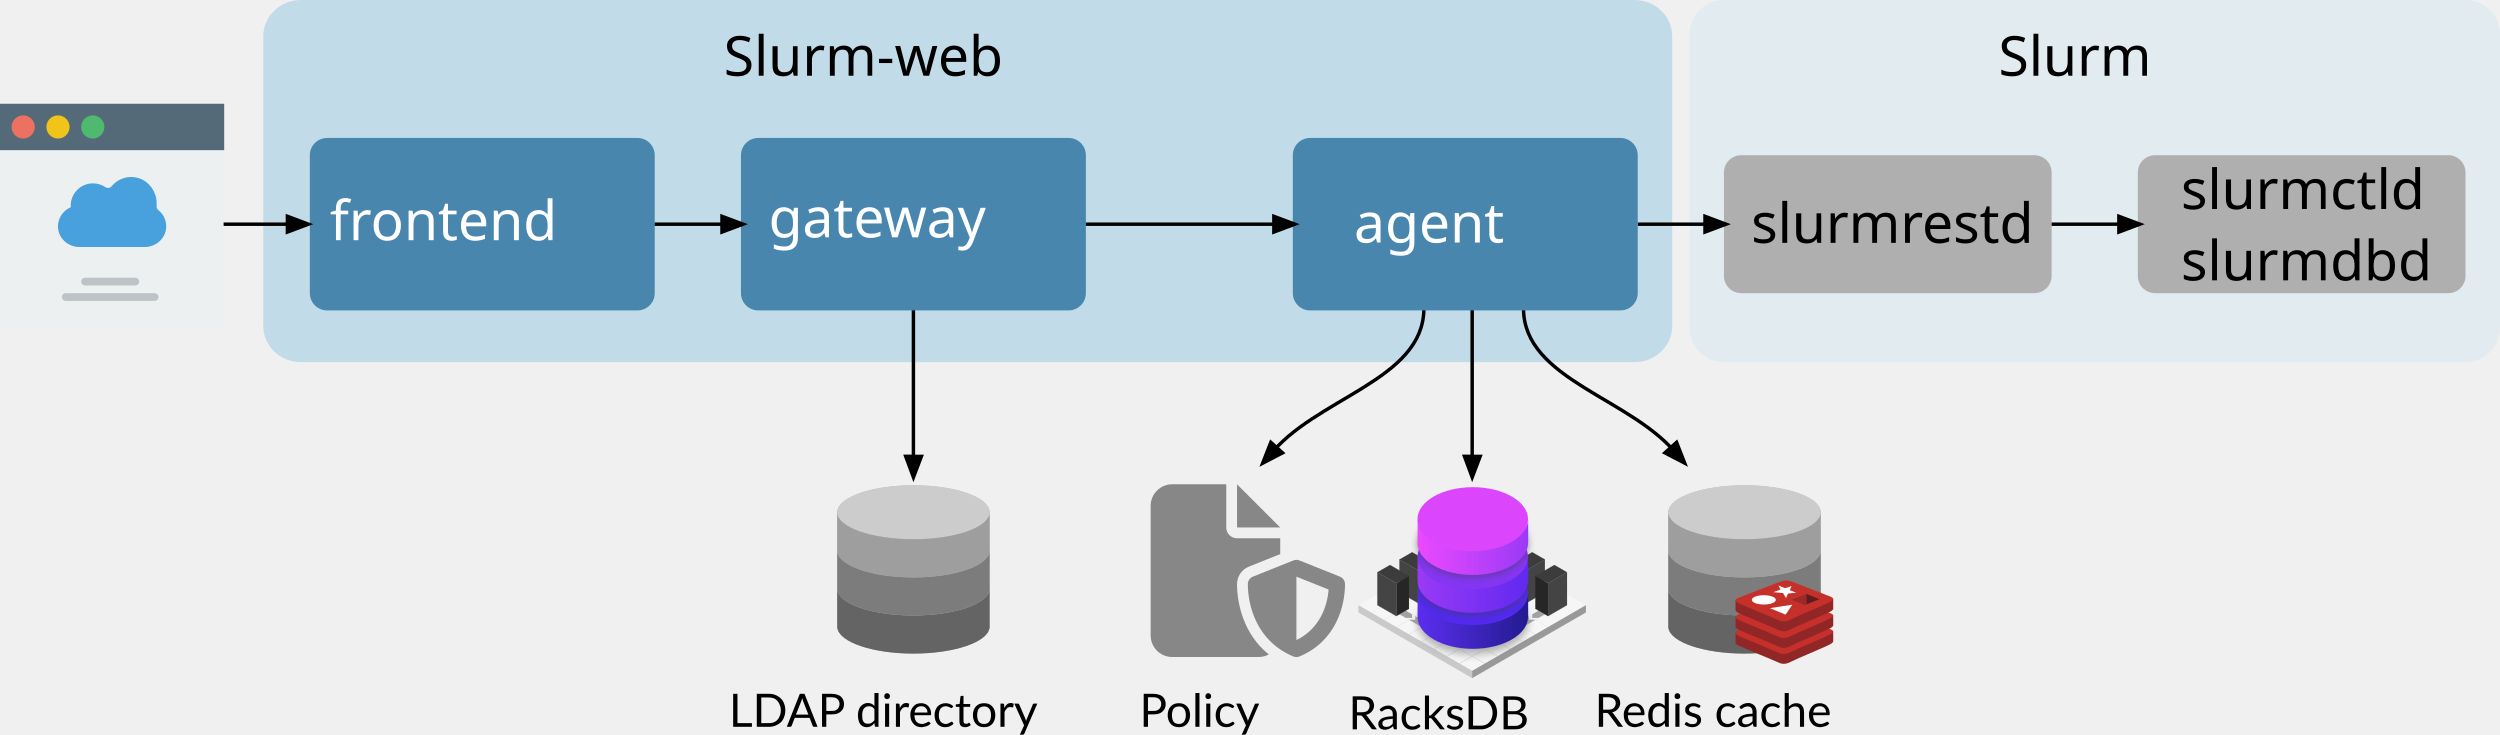
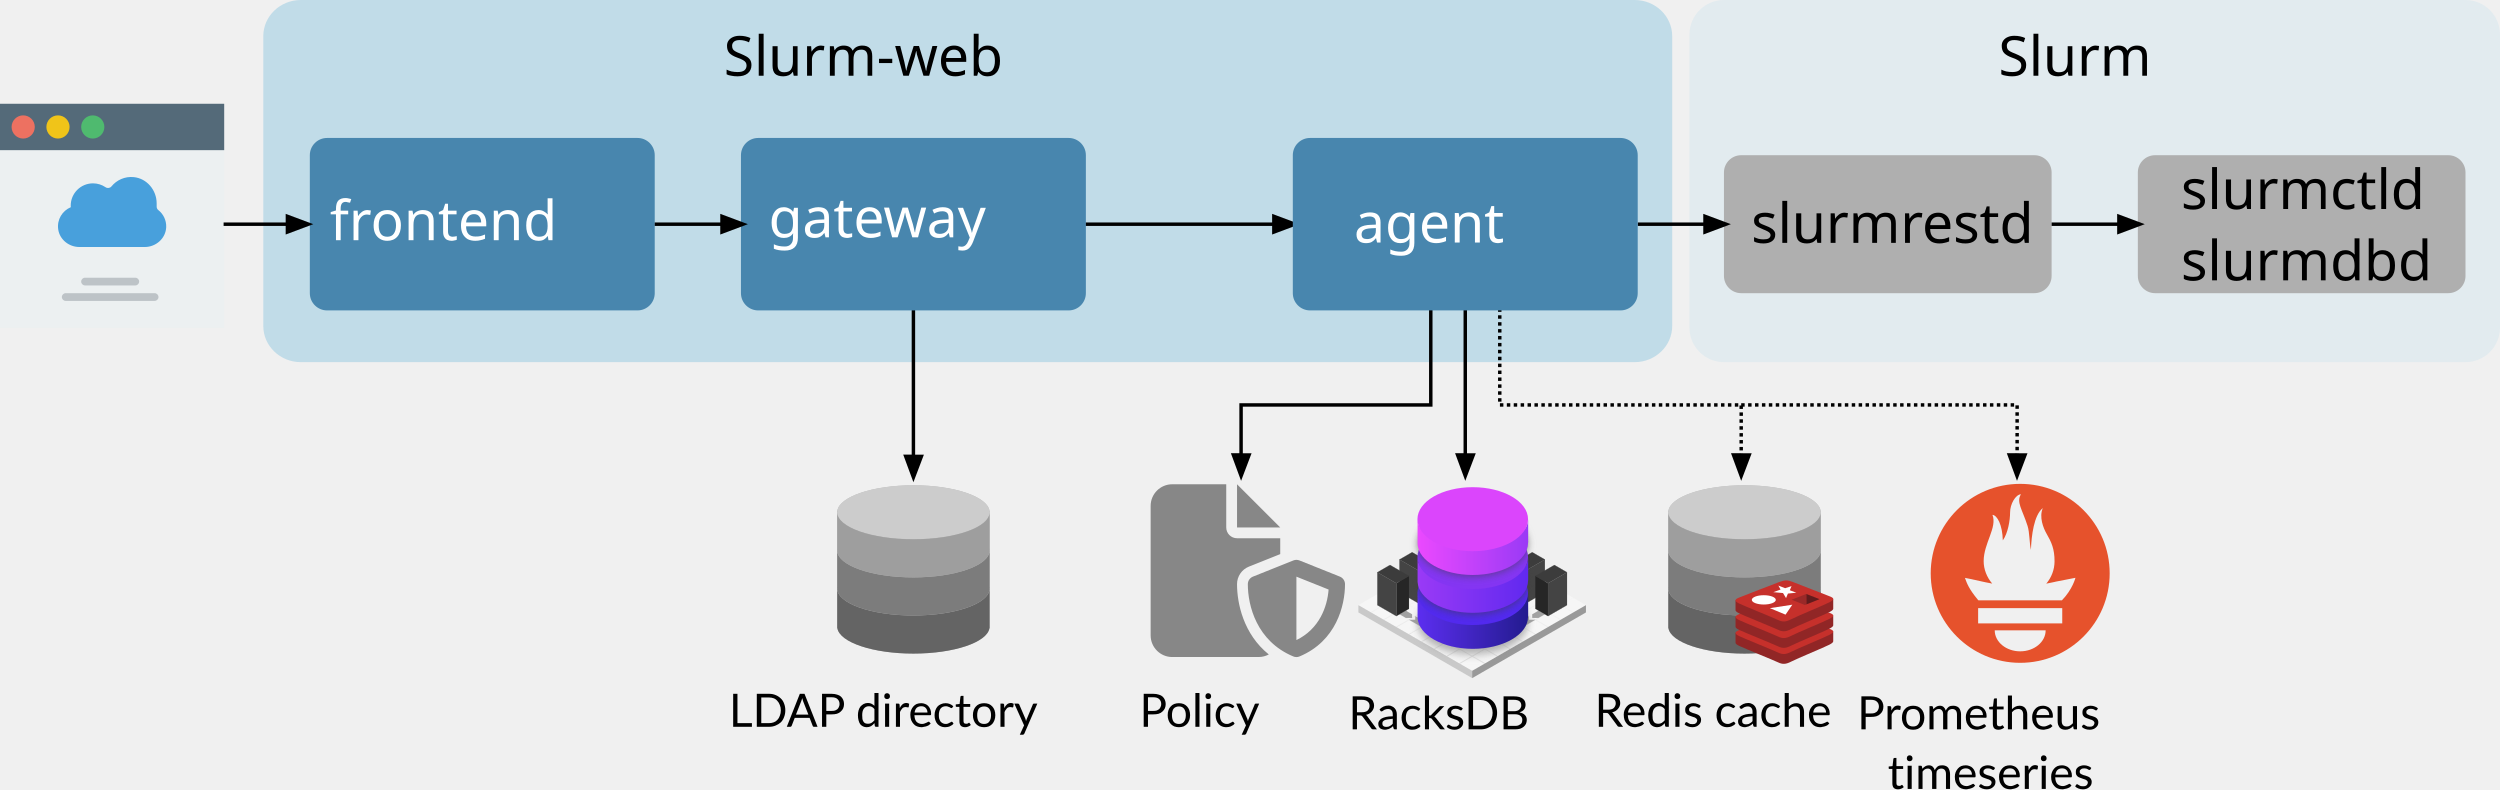
- <svg xmlns="http://www.w3.org/2000/svg" xmlns:xlink="http://www.w3.org/1999/xlink" width="191.777mm" height="56.36mm" viewBox="0 0 191.777 56.36" version="1.1" id="svg75964">
+ <svg xmlns="http://www.w3.org/2000/svg" xmlns:xlink="http://www.w3.org/1999/xlink" width="191.777mm" height="60.545mm" viewBox="0 0 191.777 60.545" version="1.1" id="svg75964" xml:space="preserve">
  <defs id="defs75961">
    <linearGradient id="linearGradient831964" x1="56.292" x2="56.292" y1="112.5" y2="95.5" gradientUnits="userSpaceOnUse" xlink:href="#linearGradient829828" />
    <linearGradient id="linearGradient829828">
      <stop id="stop829824" stop-color="#dfdfdf" offset="0" />
      <stop id="stop829826" stop-color="#dfdfdf" stop-opacity="0" offset="1" />
    </linearGradient>
    <linearGradient id="linearGradient831982" x1="56.292" x2="56.292" y1="110.5" y2="93.5" gradientUnits="userSpaceOnUse" xlink:href="#linearGradient829828" />
    <filter id="filter719603" x="-0.081" y="-0.162" width="1.162" height="1.323" color-interpolation-filters="sRGB">
      <feGaussianBlur id="feGaussianBlur719605" stdDeviation="0.62" />
    </filter>
    <linearGradient id="linearGradient5578" x1="47.26" x2="65.606" y1="115.49" y2="115.49" gradientUnits="userSpaceOnUse">
      <stop id="stop719029" stop-color="#5c2ef0" offset="0" />
      <stop id="stop719031" stop-color="#231b8f" offset="1" />
    </linearGradient>
    <filter id="filter76161" x="-0.081" y="-0.162" width="1.162" height="1.323" color-interpolation-filters="sRGB">
      <feGaussianBlur id="feGaussianBlur76159" stdDeviation="0.62" />
    </filter>
    <linearGradient id="linearGradient832002" x1="47.26" x2="65.606" y1="104.49" y2="104.49" gradientUnits="userSpaceOnUse" xlink:href="#linearGradient707963-8" />
    <linearGradient id="linearGradient707963-8">
      <stop id="stop707959" stop-color="#9a3af6" offset="0" />
      <stop id="stop707961" stop-color="#6129ef" offset="1" />
    </linearGradient>
    <filter id="filter76169" x="-0.081" y="-0.162" width="1.162" height="1.323" color-interpolation-filters="sRGB">
      <feGaussianBlur id="feGaussianBlur76167" stdDeviation="0.62" />
    </filter>
    <linearGradient id="linearGradient5580" x1="47.26" x2="65.606" y1="93.748" y2="93.748" gradientUnits="userSpaceOnUse">
      <stop id="stop692943" stop-color="#eb49fe" offset="0" />
      <stop id="stop692945" stop-color="#9a3af6" offset="1" />
    </linearGradient>
    <linearGradient xlink:href="#linearGradient829828" id="linearGradient77304" gradientUnits="userSpaceOnUse" x1="56.292" y1="112.5" x2="56.292" y2="95.5" />
    <linearGradient xlink:href="#linearGradient829828" id="linearGradient77306" gradientUnits="userSpaceOnUse" x1="56.292" y1="112.5" x2="56.292" y2="95.5" />
    <linearGradient xlink:href="#linearGradient829828" id="linearGradient77308" gradientUnits="userSpaceOnUse" x1="56.292" y1="112.5" x2="56.292" y2="95.5" />
    <linearGradient xlink:href="#linearGradient829828" id="linearGradient77310" gradientUnits="userSpaceOnUse" x1="56.292" y1="112.5" x2="56.292" y2="95.5" />
    <linearGradient xlink:href="#linearGradient829828" id="linearGradient77312" gradientUnits="userSpaceOnUse" x1="56.292" y1="112.5" x2="56.292" y2="95.5" />
    <linearGradient xlink:href="#linearGradient829828" id="linearGradient77314" gradientUnits="userSpaceOnUse" x1="56.292" y1="112.5" x2="56.292" y2="95.5" />
    <linearGradient xlink:href="#linearGradient829828" id="linearGradient77316" gradientUnits="userSpaceOnUse" x1="56.292" y1="112.5" x2="56.292" y2="95.5" />
    <linearGradient xlink:href="#linearGradient829828" id="linearGradient77318" gradientUnits="userSpaceOnUse" x1="56.292" y1="112.5" x2="56.292" y2="95.5" />
    <linearGradient xlink:href="#linearGradient829828" id="linearGradient77320" gradientUnits="userSpaceOnUse" x1="56.292" y1="110.5" x2="56.292" y2="93.5" />
    <linearGradient xlink:href="#linearGradient829828" id="linearGradient77322" gradientUnits="userSpaceOnUse" x1="56.292" y1="110.5" x2="56.292" y2="93.5" />
    <linearGradient xlink:href="#linearGradient829828" id="linearGradient77324" gradientUnits="userSpaceOnUse" x1="56.292" y1="110.5" x2="56.292" y2="93.5" />
    <linearGradient xlink:href="#linearGradient829828" id="linearGradient77326" gradientUnits="userSpaceOnUse" x1="56.292" y1="110.5" x2="56.292" y2="93.5" />
    <linearGradient xlink:href="#linearGradient829828" id="linearGradient77328" gradientUnits="userSpaceOnUse" x1="56.292" y1="110.5" x2="56.292" y2="93.5" />
    <linearGradient xlink:href="#linearGradient829828" id="linearGradient77330" gradientUnits="userSpaceOnUse" x1="56.292" y1="110.5" x2="56.292" y2="93.5" />
    <linearGradient xlink:href="#linearGradient829828" id="linearGradient77332" gradientUnits="userSpaceOnUse" x1="56.292" y1="110.5" x2="56.292" y2="93.5" />
    <linearGradient xlink:href="#linearGradient829828" id="linearGradient77334" gradientUnits="userSpaceOnUse" x1="56.292" y1="110.5" x2="56.292" y2="93.5" />
  </defs>
  <g id="layer1" transform="translate(25.0898,-106.5199)">
    <rect style="fill:#e2ebef;fill-opacity:1;stroke:none;stroke-width:0.811;stroke-linecap:round;stroke-linejoin:round;stroke-opacity:1" id="rect16105" width="62.177" height="27.781" x="104.51" y="106.52" rx="2.646" ry="2.646" />
    <rect style="fill:#c1dce8;fill-opacity:1;stroke:none;stroke-width:1.069;stroke-linecap:round;stroke-linejoin:round;stroke-opacity:1" id="rect15627" width="108.08" height="27.781" x="-4.893" y="106.52" rx="2.882" ry="2.778" />
    <g id="g16791" transform="matrix(0.2965158,0,0,0.2965158,-25.0898,114.4802)">
      <rect style="fill:#ecf0f1" width="58" height="58" id="rect16714" x="0" y="0" />
      <rect style="fill:#546a79" width="58" height="12" id="rect16716" x="0" y="0" />
      <circle style="fill:#ed7161" cx="6" cy="6" r="3" id="circle16718" />
      <circle style="fill:#f0c419" cx="15" cy="6" r="3" id="circle16720" />
      <circle style="fill:#4fba6f" cx="24" cy="6" r="3" id="circle16722" />
      <g id="g16728">
        <path style="fill:#bdc3c7" d="m 22,47 h 13 c 0.552,0 1,-0.447 1,-1 0,-0.553 -0.448,-1 -1,-1 H 22 c -0.552,0 -1,0.447 -1,1 0,0.553 0.448,1 1,1 z" id="path16724" />
        <path style="fill:#bdc3c7" d="M 40,49 H 17 c -0.552,0 -1,0.447 -1,1 0,0.553 0.448,1 1,1 h 23 c 0.552,0 1,-0.447 1,-1 0,-0.553 -0.448,-1 -1,-1 z" id="path16726" />
      </g>
      <path style="fill:#48a0dc" d="m 40.529,26.598 v -0.821 c 0,-3.427 -2.511,-6.462 -5.92,-6.803 -2.319,-0.232 -4.431,0.76 -5.771,2.404 -0.374,0.459 -1.046,0.546 -1.534,0.212 -0.924,-0.632 -2.041,-1.003 -3.245,-1.003 -3.184,0 -5.765,2.581 -5.765,5.765 0,0.138 0.011,0.272 0.021,0.408 -2.164,0.899 -3.624,3.179 -3.258,5.726 0.383,2.665 2.796,4.572 5.489,4.572 h 12.161 2.471 2.269 c 2.915,0 5.447,-2.244 5.551,-5.157 0.064,-1.793 -0.756,-3.395 -2.057,-4.412 -0.272,-0.21 -0.412,-0.548 -0.412,-0.891 z" id="path16730" />
      <g id="g16732" />
      <g id="g16734" />
      <g id="g16736" />
      <g id="g16738" />
      <g id="g16740" />
      <g id="g16742" />
      <g id="g16744" />
      <g id="g16746" />
      <g id="g16748" />
      <g id="g16750" />
      <g id="g16752" />
      <g id="g16754" />
      <g id="g16756" />
      <g id="g16758" />
      <g id="g16760" />
    </g>
    <rect style="fill:#afafaf;stroke-width:0.46;stroke-linecap:round;stroke-linejoin:round" id="rect14344" width="25.135" height="10.583" x="107.156" y="118.426" rx="1.323" ry="1.323" />
    <text xml:space="preserve" style="font-style:normal;font-weight:normal;font-size:4.233px;line-height:1.25;font-family:sans-serif;fill:#000000;fill-opacity:1;stroke:none;stroke-width:0.265" x="109.247" y="125.148" id="text14348">
      <tspan id="tspan14346" style="font-style:normal;font-variant:normal;font-weight:normal;font-stretch:normal;font-size:4.233px;font-family:Raleway;-inkscape-font-specification:Raleway;stroke-width:0.265" x="109.247" y="125.148">slurmrestd</tspan>
    </text>
    <rect style="fill:#afafaf;stroke-width:0.46;stroke-linecap:round;stroke-linejoin:round" id="rect15602" width="25.135" height="10.583" x="138.906" y="118.426" rx="1.323" ry="1.323" />
    <text xml:space="preserve" style="font-style:normal;font-weight:normal;font-size:4.233px;line-height:1.25;font-family:sans-serif;fill:#000000;fill-opacity:1;stroke:none;stroke-width:0.265" x="142.216" y="122.557" id="text15606">
      <tspan id="tspan15604" style="font-style:normal;font-variant:normal;font-weight:normal;font-stretch:normal;font-size:4.233px;font-family:Raleway;-inkscape-font-specification:Raleway;stroke-width:0.265" x="142.216" y="122.557">slurmctld</tspan>
      <tspan style="font-style:normal;font-variant:normal;font-weight:normal;font-stretch:normal;font-size:4.233px;font-family:Raleway;-inkscape-font-specification:Raleway;stroke-width:0.265" x="142.216" y="128.022" id="tspan53566">slurmdbd</tspan>
    </text>
    <rect style="fill:#4886ae;fill-opacity:1;stroke-width:0.528;stroke-linecap:round;stroke-linejoin:round" id="rect30772" width="26.458" height="13.229" x="-1.323" y="117.103" rx="1.323" ry="1.323" />
    <text xml:space="preserve" style="font-style:normal;font-weight:normal;font-size:4.233px;line-height:1.25;font-family:sans-serif;text-align:center;text-anchor:middle;fill:#000000;fill-opacity:1;stroke:none;stroke-width:0.265" x="11.683" y="124.942" id="text28920">
      <tspan style="font-style:normal;font-variant:normal;font-weight:normal;font-stretch:normal;font-size:4.233px;font-family:Raleway;-inkscape-font-specification:Raleway;text-align:center;text-anchor:middle;fill:#ffffff;fill-opacity:1;stroke-width:0.265" x="11.683" y="124.942" id="tspan29276">frontend</tspan>
    </text>
    <path style="fill:none;stroke:#000000;stroke-width:0.265px;stroke-linecap:butt;stroke-linejoin:miter;stroke-opacity:1" d="m -7.937,123.718 h 6.35" id="path31010" />
    <path style="fill:none;stroke:#000000;stroke-width:0.265px;stroke-linecap:butt;stroke-linejoin:miter;stroke-opacity:1" d="m 100.542,123.718 h 6.615" id="path31623" />
    <path style="fill:none;stroke:#000000;stroke-width:0.265px;stroke-linecap:butt;stroke-linejoin:miter;stroke-opacity:1" d="m 132.292,123.718 h 6.615" id="path31724" />
    <path style="fill:#000000;fill-opacity:1;stroke:none;stroke-width:0.265px;stroke-linecap:butt;stroke-linejoin:miter;stroke-opacity:1" d="m -3.175,122.924 v 1.587 l 2.117,-0.794 z" id="path32033" />
    <path style="fill:#000000;fill-opacity:1;stroke:none;stroke-width:0.265px;stroke-linecap:butt;stroke-linejoin:miter;stroke-opacity:1" d="m 105.569,122.924 v 1.587 l 2.117,-0.794 z" id="path32839" />
    <path style="fill:#000000;fill-opacity:1;stroke:none;stroke-width:0.265px;stroke-linecap:butt;stroke-linejoin:miter;stroke-opacity:1" d="m 137.319,122.924 v 1.587 l 2.117,-0.794 z" id="path32841" />
    <path style="fill:none;stroke:#000000;stroke-width:0.265px;stroke-linecap:butt;stroke-linejoin:miter;stroke-opacity:1" d="m 44.979,130.175 v 11.377" id="path1193" />
    <path style="fill:#000000;fill-opacity:1;stroke:none;stroke-width:0.265px;stroke-linecap:butt;stroke-linejoin:miter;stroke-opacity:1" d="m 45.783,141.399 -1.587,-0.008 0.783,2.121 z" id="path1195" />
    <rect style="fill:#4886ae;fill-opacity:1;stroke-width:0.528;stroke-linecap:round;stroke-linejoin:round" id="rect1986" width="26.458" height="13.229" x="31.75" y="117.103" rx="1.323" ry="1.323" />
    <text xml:space="preserve" style="font-style:normal;font-weight:normal;font-size:4.233px;line-height:1.25;font-family:sans-serif;text-align:center;text-anchor:middle;fill:#000000;fill-opacity:1;stroke:none;stroke-width:0.265" x="44.955" y="124.725" id="text1992">
      <tspan style="font-style:normal;font-variant:normal;font-weight:normal;font-stretch:normal;font-size:4.233px;font-family:Raleway;-inkscape-font-specification:Raleway;text-align:center;text-anchor:middle;fill:#ffffff;fill-opacity:1;stroke-width:0.265" x="44.955" y="124.725" id="tspan1990">gateway</tspan>
    </text>
    <path style="fill:none;stroke:#000000;stroke-width:0.265px;stroke-linecap:butt;stroke-linejoin:miter;stroke-opacity:1" d="m 25.135,123.718 h 6.615" id="path1994" />
    <path style="fill:#000000;fill-opacity:1;stroke:none;stroke-width:0.265px;stroke-linecap:butt;stroke-linejoin:miter;stroke-opacity:1" d="m 30.162,122.924 v 1.587 l 2.117,-0.794 z" id="path1996" />
    <text xml:space="preserve" style="font-style:normal;font-weight:normal;font-size:4.233px;line-height:1.25;font-family:sans-serif;text-align:center;text-anchor:middle;fill:#000000;fill-opacity:1;stroke:none;stroke-width:0.265" x="43.893" y="112.328" id="text4459">
      <tspan style="font-style:normal;font-variant:normal;font-weight:normal;font-stretch:normal;font-size:4.233px;font-family:Raleway;-inkscape-font-specification:Raleway;text-align:center;text-anchor:middle;fill:#000000;fill-opacity:1;stroke-width:0.265" x="43.893" y="112.328" id="tspan4457">Slurm-web</tspan>
    </text>
    <text xml:space="preserve" style="font-style:normal;font-weight:normal;font-size:4.233px;line-height:1.25;font-family:sans-serif;text-align:center;text-anchor:middle;fill:#000000;fill-opacity:1;stroke:none;stroke-width:0.265" x="136.834" y="112.328" id="text15039">
      <tspan style="font-style:normal;font-variant:normal;font-weight:normal;font-stretch:normal;font-size:4.233px;font-family:Raleway;-inkscape-font-specification:Raleway;text-align:center;text-anchor:middle;fill:#000000;fill-opacity:1;stroke-width:0.265" x="136.834" y="112.328" id="tspan15037">Slurm</tspan>
    </text>
    <g id="g61945" transform="matrix(0.6574375,0,0,0.6574375,12.54484,103.9512)">
      <path style="fill:#b6b6b6;fill-opacity:1;stroke-width:0.37" d="m 58.208,63.499 v 0 c -0.271,-1.653 -4.139,-2.964 -8.874,-2.964 -4.735,0 -8.603,1.311 -8.874,2.964 v 0 h -0.017 v 0.185 4.26 0.185 0.185 4.075 0.185 0.185 4.445 h 0.017 c 0.271,1.653 4.14,2.964 8.874,2.964 4.734,0 8.603,-1.311 8.874,-2.964 h 0.017 v -4.445 -0.185 -0.185 -4.075 -0.185 -0.185 -4.26 -0.185 z" id="path58605" />
      <path style="fill:#646464;fill-opacity:1;stroke-width:0.37" d="m 49.334,75.724 c -4.91,0 -8.891,-1.41 -8.891,-3.149 v 4.63 h 0.017 c 0.271,1.653 4.14,2.964 8.874,2.964 4.734,0 8.603,-1.311 8.874,-2.964 h 0.017 v -4.63 c 0,1.739 -3.98,3.149 -8.891,3.149 z" id="path58607" />
      <path style="fill:#646464;fill-opacity:1;stroke-width:0.37" d="m 40.444,72.39 v 0.185 c 0,-0.062 0.007,-0.124 0.017,-0.185 z" id="path58609" />
      <path style="fill:#646464;fill-opacity:1;stroke-width:0.37" d="m 58.208,72.39 c 0.01,0.061 0.017,0.123 0.017,0.185 v -0.185 z" id="path58611" />
      <path style="fill:#7c7c7c;fill-opacity:1;stroke-width:0.37" d="m 49.334,71.279 c -4.91,0 -8.891,-1.41 -8.891,-3.149 v 4.63 h 0.017 c 0.271,1.653 4.14,2.964 8.874,2.964 4.734,0 8.603,-1.311 8.874,-2.964 h 0.017 V 68.13 c 0,1.739 -3.98,3.149 -8.891,3.149 z" id="path58615" />
      <path style="fill:#7c7c7c;fill-opacity:1;stroke-width:0.37" d="m 40.444,67.945 v 0.185 c 0,-0.062 0.007,-0.124 0.017,-0.185 z" id="path58617" />
      <path style="fill:#7c7c7c;fill-opacity:1;stroke-width:0.37" d="m 58.208,67.945 c 0.01,0.061 0.017,0.123 0.017,0.185 v -0.185 z" id="path58619" />
      <ellipse style="fill:#cccccc;fill-opacity:1;stroke-width:0.37" cx="49.334" cy="63.672" rx="8.891" ry="3.149" id="ellipse58623" />
      <path style="fill:#9e9e9e;fill-opacity:1;stroke-width:0.37" d="m 49.334,66.833 c -4.91,0 -8.891,-1.41 -8.891,-3.149 v 4.63 h 0.017 c 0.271,1.653 4.14,2.964 8.874,2.964 4.734,0 8.603,-1.311 8.874,-2.964 h 0.017 v -4.63 c 0,1.739 -3.98,3.149 -8.891,3.149 z" id="path58625" />
      <path style="fill:#9e9e9e;fill-opacity:1;stroke-width:0.37" d="m 40.444,63.499 v 0.185 c 0,-0.062 0.007,-0.124 0.017,-0.185 z" id="path58627" />
      <path style="fill:#9e9e9e;fill-opacity:1;stroke-width:0.37" d="m 58.208,63.499 c 0.01,0.061 0.017,0.123 0.017,0.185 v -0.185 z" id="path58629" />
    </g>
    <text xml:space="preserve" style="font-size:3.528px;line-height:1.25;font-family:sans-serif;-inkscape-font-specification:sans-serif;text-align:center;text-anchor:middle;stroke-width:0.265" x="44.959" y="162.275" id="text58763">
      <tspan style="font-style:normal;font-variant:normal;font-weight:normal;font-stretch:normal;font-size:3.528px;font-family:Lato;-inkscape-font-specification:Lato;text-align:center;text-anchor:middle;stroke-width:0.265" x="44.959" y="162.275" id="tspan58761">LDAP directory</tspan>
    </text>
    <g id="g61969" transform="matrix(0.6574375,0,0,0.6574375,76.29844,103.9512)">
      <path style="fill:#b6b6b6;fill-opacity:1;stroke-width:0.37" d="m 58.208,63.499 v 0 c -0.271,-1.653 -4.139,-2.964 -8.874,-2.964 -4.735,0 -8.603,1.311 -8.874,2.964 v 0 h -0.017 v 0.185 4.26 0.185 0.185 4.075 0.185 0.185 4.445 h 0.017 c 0.271,1.653 4.14,2.964 8.874,2.964 4.734,0 8.603,-1.311 8.874,-2.964 h 0.017 v -4.445 -0.185 -0.185 -4.075 -0.185 -0.185 -4.26 -0.185 z" id="path61947" />
      <path style="fill:#646464;fill-opacity:1;stroke-width:0.37" d="m 49.334,75.724 c -4.91,0 -8.891,-1.41 -8.891,-3.149 v 4.63 h 0.017 c 0.271,1.653 4.14,2.964 8.874,2.964 4.734,0 8.603,-1.311 8.874,-2.964 h 0.017 v -4.63 c 0,1.739 -3.98,3.149 -8.891,3.149 z" id="path61949" />
      <path style="fill:#646464;fill-opacity:1;stroke-width:0.37" d="m 40.444,72.39 v 0.185 c 0,-0.062 0.007,-0.124 0.017,-0.185 z" id="path61951" />
      <path style="fill:#646464;fill-opacity:1;stroke-width:0.37" d="m 58.208,72.39 c 0.01,0.061 0.017,0.123 0.017,0.185 v -0.185 z" id="path61953" />
      <path style="fill:#7c7c7c;fill-opacity:1;stroke-width:0.37" d="m 49.334,71.279 c -4.91,0 -8.891,-1.41 -8.891,-3.149 v 4.63 h 0.017 c 0.271,1.653 4.14,2.964 8.874,2.964 4.734,0 8.603,-1.311 8.874,-2.964 h 0.017 V 68.13 c 0,1.739 -3.98,3.149 -8.891,3.149 z" id="path61955" />
      <path style="fill:#7c7c7c;fill-opacity:1;stroke-width:0.37" d="m 40.444,67.945 v 0.185 c 0,-0.062 0.007,-0.124 0.017,-0.185 z" id="path61957" />
      <path style="fill:#7c7c7c;fill-opacity:1;stroke-width:0.37" d="m 58.208,67.945 c 0.01,0.061 0.017,0.123 0.017,0.185 v -0.185 z" id="path61959" />
      <ellipse style="fill:#cccccc;fill-opacity:1;stroke-width:0.37" cx="49.334" cy="63.672" rx="8.891" ry="3.149" id="ellipse61961" />
      <path style="fill:#9e9e9e;fill-opacity:1;stroke-width:0.37" d="m 49.334,66.833 c -4.91,0 -8.891,-1.41 -8.891,-3.149 v 4.63 h 0.017 c 0.271,1.653 4.14,2.964 8.874,2.964 4.734,0 8.603,-1.311 8.874,-2.964 h 0.017 v -4.63 c 0,1.739 -3.98,3.149 -8.891,3.149 z" id="path61963" />
      <path style="fill:#9e9e9e;fill-opacity:1;stroke-width:0.37" d="m 40.444,63.499 v 0.185 c 0,-0.062 0.007,-0.124 0.017,-0.185 z" id="path61965" />
      <path style="fill:#9e9e9e;fill-opacity:1;stroke-width:0.37" d="m 58.208,63.499 c 0.01,0.061 0.017,0.123 0.017,0.185 v -0.185 z" id="path61967" />
    </g>
    <text xml:space="preserve" style="font-size:3.528px;line-height:1.25;font-family:sans-serif;-inkscape-font-specification:sans-serif;text-align:center;text-anchor:middle;stroke-width:0.265" x="108.606" y="162.275" id="text62053">
      <tspan style="font-style:normal;font-variant:normal;font-weight:normal;font-stretch:normal;font-size:3.528px;font-family:Lato;-inkscape-font-specification:Lato;text-align:center;text-anchor:middle;stroke-width:0.265" x="108.606" y="162.275" id="tspan62051">Redis cache</tspan>
    </text>
    <path opacity="1" fill="#1e3050" d="m 63.177,145.325 c 0,-0.914 0.743,-1.657 1.657,-1.657 h 4.142 v 3.313 c 0,0.458 0.37,0.828 0.828,0.828 h 3.313 v 1.217 l -2.402,0.96 c -0.551,0.22 -0.911,0.753 -0.911,1.346 0,1.465 0.489,3.831 2.438,5.392 -0.233,0.124 -0.5,0.197 -0.782,0.197 H 64.834 c -0.914,0 -1.657,-0.743 -1.657,-1.657 z m 9.94,1.657 h -3.313 v -3.313 z m 1.012,2.529 c 0.147,-0.059 0.313,-0.059 0.461,0 l 3.106,1.243 c 0.235,0.096 0.391,0.324 0.391,0.577 0,1.639 -0.67,4.37 -3.489,5.545 -0.153,0.065 -0.326,0.065 -0.479,0 -2.816,-1.175 -3.487,-3.906 -3.487,-5.545 0,-0.254 0.155,-0.481 0.391,-0.577 z m 2.7,2.234 -2.47,-0.989 v 4.864 c 1.765,-0.854 2.369,-2.563 2.47,-3.875 z" id="path62157" style="fill:#878787;fill-opacity:1;stroke-width:0.026" />
    <text xml:space="preserve" style="font-size:3.528px;line-height:1.25;font-family:sans-serif;-inkscape-font-specification:sans-serif;text-align:center;text-anchor:middle;stroke-width:0.265" x="69.213" y="162.275" id="text64012">
      <tspan style="font-style:normal;font-variant:normal;font-weight:normal;font-stretch:normal;font-size:3.528px;font-family:Lato;-inkscape-font-specification:Lato;text-align:center;text-anchor:middle;stroke-width:0.265" x="69.213" y="162.275" id="tspan64010">Policy</tspan>
    </text>
    <g id="logo_white" transform="matrix(0.2799572,0,0,0.2799572,55.11075,142.4429)">
      <path id="path831840" d="m 85.737,37.5 31.177,18 31.177,-18 -31.177,-18 z" fill="#f6f6f6" />
      <g id="g831858" transform="matrix(-1,0,0,1,173.21,-59)" fill="none" stroke="url(#linearGradient831964)" stroke-width="0.265px" style="stroke:url(#linearGradient831964)">
        <path id="path831842" d="m 52.828,112.5 31.177,-18" style="stroke:url(#linearGradient77304)" />
        <path id="path831844" d="M 49.363,110.5 80.54,92.5" style="stroke:url(#linearGradient77306)" />
        <path id="path831846" d="m 45.899,108.5 31.177,-18" style="stroke:url(#linearGradient77308)" />
        <path id="path831848" d="m 42.435,106.5 31.177,-18" style="stroke:url(#linearGradient77310)" />
        <path id="path831850" d="m 38.971,104.5 31.177,-18" style="stroke:url(#linearGradient77312)" />
        <path id="path831852" d="m 35.507,102.5 31.177,-18" style="stroke:url(#linearGradient77314)" />
        <path id="path831854" d="M 32.043,100.5 63.22,82.5" style="stroke:url(#linearGradient77316)" />
        <path id="path831856" d="m 28.579,98.5 31.177,-18" style="stroke:url(#linearGradient77318)" />
      </g>
      <g id="g831876" transform="translate(60.622,-59)" fill="none" stroke="url(#linearGradient831982)" stroke-width="0.265px" style="stroke:url(#linearGradient831982)">
        <path id="path831860" d="m 52.828,112.5 31.177,-18" style="stroke:url(#linearGradient77320)" />
        <path id="path831862" d="M 49.363,110.5 80.54,92.5" style="stroke:url(#linearGradient77322)" />
        <path id="path831864" d="m 45.899,108.5 31.177,-18" style="stroke:url(#linearGradient77324)" />
        <path id="path831866" d="m 42.435,106.5 31.177,-18" style="stroke:url(#linearGradient77326)" />
        <path id="path831868" d="m 38.971,104.5 31.177,-18" style="stroke:url(#linearGradient77328)" />
        <path id="path831870" d="m 35.507,102.5 31.177,-18" style="stroke:url(#linearGradient77330)" />
        <path id="path831872" d="M 32.043,100.5 63.22,82.5" style="stroke:url(#linearGradient77332)" />
        <path id="path831874" d="m 28.579,98.5 31.177,-18" style="stroke:url(#linearGradient77334)" />
      </g>
      <path id="path831878" d="m 125.57,33.5 -3.464,-2 v -9 l 3.464,2 z" fill="#262626" stroke="#262626" stroke-width="0.05" />
      <path id="path831880" d="m 125.57,33.5 v -9 l 5.196,-3 v 9 l -5.196,3" fill="#444444" stroke="#444444" stroke-linejoin="round" stroke-width="0.05" />
      <path id="path831882" d="m 125.57,24.5 -3.464,-2 5.196,-3 3.464,2 z" fill="#3c3c3c" stroke="#3c3c3c" stroke-linejoin="round" stroke-width="0.05" />
      <path id="path831884" d="m 131.64,37 -3.464,-2 v -9 l 3.464,2 z" fill="#262626" stroke="#262626" stroke-width="0.05" />
      <path id="path831886" d="m 131.64,37 v -9 l 5.196,-3 v 9 l -5.196,3" fill="#444444" stroke="#444444" stroke-linejoin="round" stroke-width="0.05" />
      <path id="path831888" d="m 131.64,28 -3.464,-2 5.196,-3 3.464,2 z" fill="#3c3c3c" stroke="#3c3c3c" stroke-linejoin="round" stroke-width="0.05" />
      <path id="path831890" d="m 108.25,33.5 3.464,-2 v -9 l -3.464,2 z" fill="#262626" stroke="#262626" stroke-width="0.05" />
      <path id="path831892" d="m 108.25,33.5 v -9 l -5.196,-3 v 9 l 5.196,3" fill="#444444" stroke="#444444" stroke-linejoin="round" stroke-width="0.05" />
      <path id="path831894" d="m 108.25,24.5 3.464,-2 -5.196,-3 -3.464,2 z" fill="#3c3c3c" stroke="#3c3c3c" stroke-linejoin="round" stroke-width="0.05" />
      <path id="path831896" d="m 102.19,37 3.464,-2 v -9 l -3.464,2 z" fill="#262626" stroke="#262626" stroke-width="0.05" />
      <path id="path831898" d="m 102.19,37 v -9 l -5.196,-3 v 9 l 5.196,3" fill="#444444" stroke="#444444" stroke-linejoin="round" stroke-width="0.05" />
      <path id="path831900" d="m 102.19,28 3.464,-2 -5.196,-3 -3.464,2 z" fill="#3c3c3c" stroke="#3c3c3c" stroke-linejoin="round" stroke-width="0.05" />
      <path id="path831902" d="m 125.57,33.5 -3.464,-2 v -9 l 3.464,2 z" fill="#262626" />
      <path id="path831904" d="m 108.25,33.5 3.464,-2 v -9 l -3.464,2 z" fill="#262626" />
      <path id="path831906" d="m 96.995,40 1.732,1 h 1.732 v -1 l -1.732,-1 -1.732,1" fill="#a2a2a2" />
      <path id="path831908" d="m 101.32,40.5 v 1 h -1.732 l 4.33,2.5 h 6.928 v -2 h -6.928 z" fill="#a2a2a2" />
      <path id="path831910" d="m 103.06,36.5 2.598,1.5 h 1.732 v -1 l -2.598,-1.5 -1.732,1" fill="#a2a2a2" />
      <path id="path831912" d="m 108.25,37.5 v 1 h -1.732 l 3.464,2 1.732,-1 z" fill="#a2a2a2" />
      <path id="path831914" d="m 136.83,40 -1.732,1 h -1.732 v -1 l 1.732,-1 1.732,1" fill="#a2a2a2" />
      <path id="path831916" d="m 132.5,40.5 v 1 h 1.732 l -4.33,2.5 h -6.928 v -2 h 6.928 z" fill="#a2a2a2" />
      <path id="path831918" d="m 130.77,36.5 -3.122,1.802 h -2.081 v -1.202 l 3.122,-1.802 2.081,1.202" fill="#a2a2a2" />
      <path id="path831944" d="m 96.129,40.5 3.464,-2 v -9 l -3.464,2 z" fill="#262626" stroke="#262626" stroke-width="0.05" />
      <path id="path831946" d="m 96.129,40.5 v -9 l -5.196,-3 v 9 l 5.196,3" fill="#444444" stroke="#444444" stroke-linejoin="round" stroke-width="0.05" />
      <path id="path831948" d="m 96.129,31.5 3.464,-2 -5.196,-3 -3.464,2 z" fill="#3c3c3c" stroke="#3c3c3c" stroke-linejoin="round" stroke-width="0.05" />
      <path id="path831950" d="m 137.7,40.5 -3.464,-2 v -9 l 3.464,2 z" fill="#262626" stroke="#262626" stroke-width="0.05" />
      <path id="path831952" d="m 137.7,40.5 v -9 l 5.196,-3 v 9 l -5.196,3" fill="#444444" stroke="#444444" stroke-linejoin="round" stroke-width="0.05" />
      <path id="path831954" d="m 137.7,31.5 -3.464,-2 5.196,-3 3.464,2 z" fill="#3c3c3c" stroke="#3c3c3c" stroke-linejoin="round" stroke-width="0.05" />
      <path id="path831958" d="m 85.737,37.5 v 2 l 31.177,18 v -2 l -31.177,-18" fill="#c9c9c9" />
      <path id="path831960" d="m 116.91,57.5 v -2 l 31.177,-18 v 2 l -31.177,18" fill="#999999" />
      <g id="g832118" transform="matrix(1.3745,0,0,1.5849,-63.501,-63.79)">
        <g id="g831926" transform="matrix(1.2016,0,0,1.2016,63.588,-72.154)">
          <ellipse id="ellipse831920" cx="56.412" cy="115.7" rx="9.173" ry="4.605" fill="#808080" filter="url(#filter719603)" opacity="0.6" />
          <path id="path831922" d="m 47.26,111.45 v 3.626 c 0.172,2.477 4.216,4.441 9.152,4.445 5.066,-5e-5 9.173,-2.062 9.173,-4.606 -2.67e-4,-0.017 -9.21e-4,-0.034 -0.001,-0.052 h 0.022 v -3.362 c -0.015,2.538 -4.117,3.399 -9.172,3.4 -5.066,1e-5 -9.173,-0.87 -9.173,-3.414 0.001,-0.013 0.002,-0.025 0.003,-0.038 z" fill="url(#linearGradient5578)" style="fill:url(#linearGradient5578)" />
          <ellipse id="ellipse831924" cx="56.412" cy="111.49" rx="9.173" ry="4.605" fill="#5229ef" />
        </g>
        <g id="g831934" transform="matrix(1.2016,0,0,1.2016,63.588,-65.16)">
          <ellipse id="ellipse831928" cx="56.412" cy="104.07" rx="9.173" ry="4.605" fill="#3e3e3e" filter="url(#filter719603)" opacity="0.6" />
          <path id="path831930" d="m 47.26,100.45 v 3.626 c 0.172,2.477 4.216,4.441 9.152,4.445 5.066,-5e-5 9.173,-2.062 9.173,-4.606 -2.67e-4,-0.017 -9.21e-4,-0.034 -0.001,-0.052 h 0.022 v -3.362 c -0.015,2.538 -4.117,3.399 -9.172,3.4 -5.066,1e-5 -9.173,-0.87 -9.173,-3.414 0.001,-0.013 0.002,-0.025 0.003,-0.038 z" fill="url(#linearGradient832002)" style="fill:url(#linearGradient832002)" />
          <ellipse id="ellipse831932" cx="56.412" cy="100.49" rx="9.173" ry="4.605" fill="#8435f2" />
        </g>
        <g id="g831942" transform="matrix(1.2016,0,0,1.2016,63.588,-58.801)">
          <ellipse id="ellipse831936" cx="56.412" cy="93.284" rx="9.173" ry="4.605" fill="#3e3e3e" filter="url(#filter719603)" opacity="0.6" />
          <path id="path831938" d="m 47.26,89.712 v 3.626 c 0.172,2.477 4.216,4.441 9.152,4.445 5.066,-5e-5 9.173,-2.062 9.173,-4.606 -2.67e-4,-0.017 -9.21e-4,-0.034 -0.001,-0.052 h 0.022 v -3.362 c -0.015,2.538 -4.117,3.399 -9.172,3.4 -5.066,9e-6 -9.173,-0.87 -9.173,-3.414 0.001,-0.013 0.002,-0.025 0.003,-0.038 z" fill="url(#linearGradient5580)" style="fill:url(#linearGradient5580)" />
          <ellipse id="ellipse831940" cx="56.412" cy="89.754" rx="9.173" ry="4.605" fill="#db45fc" />
        </g>
      </g>
    </g>
    <text xml:space="preserve" style="font-size:3.528px;line-height:1.25;font-family:sans-serif;-inkscape-font-specification:sans-serif;text-align:center;text-anchor:middle;stroke-width:0.265" x="87.568" y="162.467" id="text65972">
      <tspan style="font-style:normal;font-variant:normal;font-weight:normal;font-stretch:normal;font-size:3.528px;font-family:Lato;-inkscape-font-specification:Lato;text-align:center;text-anchor:middle;stroke-width:0.265" x="87.568" y="162.467" id="tspan65970">RacksDB</tspan>
    </text>
-     <path style="fill:none;stroke:#000000;stroke-width:0.265px;stroke-linecap:butt;stroke-linejoin:miter;stroke-opacity:1" d="m 87.842,130.175 v 11.377" id="path86645" />
-     <path style="fill:#000000;fill-opacity:1;stroke:none;stroke-width:0.265px;stroke-linecap:butt;stroke-linejoin:miter;stroke-opacity:1" d="m 88.646,141.399 -1.587,-0.008 0.783,2.121 z" id="path86647" />
-     <path style="fill:none;stroke:#000000;stroke-width:0.265px;stroke-linecap:butt;stroke-linejoin:miter;stroke-opacity:1" d="m 84.138,130.175 c 0,5.556 -8.467,6.879 -11.906,11.377" id="path86748" />
-     <path style="fill:#000000;fill-opacity:1;stroke:none;stroke-width:0.265px;stroke-linecap:butt;stroke-linejoin:miter;stroke-opacity:1" d="m 73.524,141.287 -1.181,-1.061 -0.824,2.105 z" id="path86750" />
-     <path style="fill:none;stroke:#000000;stroke-width:0.265px;stroke-linecap:butt;stroke-linejoin:miter;stroke-opacity:1" d="m 91.78,130.175 c 0,5.556 8.467,6.879 11.906,11.377" id="path87041" />
-     <rect style="fill:#4886ae;fill-opacity:1;stroke-width:0.528;stroke-linecap:round;stroke-linejoin:round" id="rect10732" width="26.458" height="13.229" x="74.083" y="117.103" rx="1.323" ry="1.323" />
-     <text xml:space="preserve" style="font-style:normal;font-weight:normal;font-size:4.233px;line-height:1.25;font-family:sans-serif;text-align:center;text-anchor:middle;fill:#000000;fill-opacity:1;stroke:none;stroke-width:0.265" x="87.288" y="125.125" id="text10736">
-       <tspan style="font-style:normal;font-variant:normal;font-weight:normal;font-stretch:normal;font-size:4.233px;font-family:Raleway;-inkscape-font-specification:Raleway;text-align:center;text-anchor:middle;fill:#ffffff;fill-opacity:1;stroke-width:0.265" x="87.288" y="125.125" id="tspan1473">agent</tspan>
-     </text>
-     <path style="fill:#000000;fill-opacity:1;stroke:none;stroke-width:0.265px;stroke-linecap:butt;stroke-linejoin:miter;stroke-opacity:1" d="m 102.394,141.287 1.181,-1.061 0.824,2.105 z" id="path87043" />
+     <path style="fill:none;stroke:#000000;stroke-width:0.265px;stroke-linecap:butt;stroke-linejoin:miter;stroke-opacity:1" d="m 87.312,129.646 v 11.906" id="path86645" />
+     <path style="fill:#000000;fill-opacity:1;stroke:none;stroke-width:0.265px;stroke-linecap:butt;stroke-linejoin:miter;stroke-opacity:1" d="m 88.117,141.292 -1.587,-0.008 0.783,2.121 z" id="path86647" />
    <path style="fill:none;stroke:#000000;stroke-width:0.265px;stroke-linecap:butt;stroke-linejoin:miter;stroke-opacity:1" d="m 58.208,123.718 h 15.875" id="path87045" />
    <path style="fill:#000000;fill-opacity:1;stroke:none;stroke-width:0.265px;stroke-linecap:butt;stroke-linejoin:miter;stroke-opacity:1" d="m 72.496,122.924 v 1.587 l 2.117,-0.794 z" id="path87047" />
    <g id="g1052" transform="matrix(0.02927917,0,0,0.02927917,108.0438,151.0269)">
      <path d="m 245.97,168.943 c -13.662,7.121 -84.434,36.22 -99.501,44.075 -15.067,7.856 -23.437,7.78 -35.34,2.09 C 99.227,209.418 23.913,178.996 10.346,172.511 3.566,169.271 0,166.535 0,163.951 v -25.876 c 0,0 98.05,-21.345 113.879,-27.024 15.828,-5.679 21.32,-5.884 34.79,-0.95 13.472,4.936 94.018,19.468 107.331,24.344 l -0.006,25.51 c 0.002,2.558 -3.07,5.364 -10.024,8.988" fill="#912626" id="path1019" />
      <path d="m 245.965,143.22 c -13.661,7.118 -84.431,36.218 -99.498,44.072 -15.066,7.857 -23.436,7.78 -35.338,2.09 C 99.226,183.696 23.915,153.269 10.349,146.788 -3.217,140.303 -3.501,135.84 9.825,130.622 23.151,125.402 98.049,96.017 113.88,90.338 c 15.828,-5.677 21.319,-5.884 34.789,-0.948 13.471,4.934 83.819,32.935 97.13,37.81 13.316,4.881 13.827,8.9 0.166,16.02" fill="#c6302b" id="path1021" />
      <path d="m 245.97,127.074 c -13.662,7.122 -84.434,36.22 -99.501,44.078 -15.067,7.853 -23.437,7.777 -35.34,2.087 C 99.226,167.552 23.913,137.127 10.346,130.642 3.566,127.402 0,124.67 0,122.085 V 96.206 c 0,0 98.05,-21.344 113.879,-27.023 15.828,-5.679 21.32,-5.885 34.79,-0.95 13.473,4.935 94.019,19.464 107.331,24.341 l -0.006,25.513 c 0.002,2.557 -3.07,5.363 -10.024,8.987" fill="#912626" id="path1023" />
      <path d="m 245.965,101.351 c -13.661,7.12 -84.431,36.218 -99.498,44.075 -15.066,7.854 -23.436,7.777 -35.338,2.087 C 99.226,141.827 23.915,111.401 10.349,104.919 -3.217,98.436 -3.501,93.972 9.825,88.752 23.151,83.535 98.05,54.148 113.88,48.47 c 15.828,-5.678 21.319,-5.884 34.789,-0.949 13.471,4.934 83.819,32.933 97.13,37.81 13.316,4.88 13.827,8.9 0.166,16.02" fill="#c6302b" id="path1025" />
      <path d="m 245.97,83.653 c -13.662,7.12 -84.434,36.22 -99.501,44.078 -15.067,7.854 -23.437,7.777 -35.34,2.087 C 99.226,124.131 23.913,93.705 10.346,87.223 3.566,83.98 0,81.247 0,78.665 v -25.88 c 0,0 98.05,-21.343 113.879,-27.021 15.828,-5.68 21.32,-5.884 34.79,-0.95 13.473,4.935 94.019,19.464 107.331,24.341 l -0.006,25.512 c 0.002,2.555 -3.07,5.361 -10.024,8.986" fill="#912626" id="path1027" />
      <path d="m 245.965,57.93 c -13.661,7.12 -84.431,36.22 -99.498,44.074 -15.066,7.854 -23.436,7.777 -35.338,2.09 C 99.227,98.404 23.915,67.98 10.35,61.497 -3.217,55.015 -3.5,50.55 9.825,45.331 23.151,40.113 98.05,10.73 113.88,5.05 c 15.828,-5.679 21.319,-5.883 34.789,-0.948 13.471,4.935 83.819,32.934 97.13,37.811 13.316,4.876 13.827,8.897 0.166,16.017" fill="#c6302b" id="path1029" />
      <path d="m 159.283,32.757 -22.01,2.285 -4.927,11.856 -7.958,-13.23 -25.415,-2.284 18.964,-6.839 -5.69,-10.498 17.755,6.944 16.738,-5.48 -4.524,10.855 17.067,6.391 M 131.032,90.275 89.955,73.238 148.815,64.203 131.032,90.275 M 74.082,39.347 c 17.375,0 31.46,5.46 31.46,12.194 0,6.736 -14.085,12.195 -31.46,12.195 -17.375,0 -31.46,-5.46 -31.46,-12.195 0,-6.734 14.085,-12.194 31.46,-12.194" fill="#ffffff" id="path1031" />
      <path d="m 185.295,35.998 34.836,13.766 -34.806,13.753 -0.03,-27.52" fill="#621b1c" id="path1033" />
      <path d="m 146.755,51.243 38.54,-15.245 0.03,27.519 -3.779,1.478 -34.791,-13.752" fill="#9a2928" id="path1035" />
    </g>
+     <g id="g378" transform="matrix(0.121138,0,0,0.121138,123.0162,143.5564)">
+       <g id="Layer_2" />
+       <path style="fill:#e6522c;fill-opacity:1" id="path4486" d="M 56.667,0.667 C 25.372,0.667 0,26.036 0,57.332 c 0,31.295 25.372,56.666 56.667,56.666 31.295,0 56.666,-25.371 56.666,-56.666 0,-31.296 -25.372,-56.665 -56.666,-56.665 z m 0,106.055 c -8.904,0 -16.123,-5.948 -16.123,-13.283 H 72.79 c 0,7.334 -7.219,13.283 -16.123,13.283 z M 83.297,89.04 H 30.034 V 79.382 H 83.298 V 89.04 Z M 83.106,74.411 H 30.186 C 30.01,74.208 29.83,74.008 29.66,73.802 24.208,67.182 22.924,63.726 21.677,60.204 c -0.021,-0.116 6.611,1.355 11.314,2.413 0,0 2.42,0.56 5.958,1.205 -3.397,-3.982 -5.414,-9.044 -5.414,-14.218 0,-11.359 8.712,-21.285 5.569,-29.308 3.059,0.249 6.331,6.456 6.552,16.161 3.252,-4.494 4.613,-12.701 4.613,-17.733 0,-5.21 3.433,-11.262 6.867,-11.469 -3.061,5.045 0.793,9.37 4.219,20.099 1.285,4.03 1.121,10.812 2.113,15.113 C 63.797,33.534 65.333,20.5 71,16 c -2.5,5.667 0.37,12.758 2.333,16.167 3.167,5.5 5.087,9.667 5.087,17.548 0,5.284 -1.951,10.259 -5.242,14.148 3.742,-0.702 6.326,-1.335 6.326,-1.335 l 12.152,-2.371 c 10e-4,-10e-4 -1.765,7.261 -8.55,14.254 z" />
+     </g>
+     <text xml:space="preserve" style="font-size:3.528px;line-height:1.25;font-family:sans-serif;-inkscape-font-specification:sans-serif;text-align:center;text-anchor:middle;stroke-width:0.265" x="129.901" y="162.467" id="text436">
+       <tspan style="font-style:normal;font-variant:normal;font-weight:normal;font-stretch:normal;font-size:3.528px;font-family:Lato;-inkscape-font-specification:Lato;text-align:center;text-anchor:middle;stroke-width:0.265" x="129.901" y="162.467" id="tspan540">Prometheus</tspan>
+       <tspan style="font-style:normal;font-variant:normal;font-weight:normal;font-stretch:normal;font-size:3.528px;font-family:Lato;-inkscape-font-specification:Lato;text-align:center;text-anchor:middle;stroke-width:0.265" x="129.901" y="167.037" id="tspan546">timeseries</tspan>
+     </text>
+     <path style="fill:none;stroke:#000000;stroke-width:0.265px;stroke-linecap:butt;stroke-linejoin:miter;stroke-opacity:1" d="m 84.667,129.646 v 7.938 H 70.115 v 3.969" id="path550" />
+     <path style="fill:#000000;fill-opacity:1;stroke:none;stroke-width:0.265px;stroke-linecap:butt;stroke-linejoin:miter;stroke-opacity:1" d="m 70.919,141.292 -1.587,-0.008 0.783,2.121 z" id="path648" />
+     <path style="fill:none;stroke:#000000;stroke-width:0.265px;stroke-linecap:butt;stroke-linejoin:miter;stroke-dasharray:0.265, 0.265;stroke-dashoffset:0;stroke-opacity:1" d="m 89.958,129.646 v 7.938 h 18.521 v 3.969" id="path650" />
+     <path style="fill:none;stroke:#000000;stroke-width:0.265px;stroke-linecap:butt;stroke-linejoin:miter;stroke-dasharray:0.265, 0.265;stroke-dashoffset:0;stroke-opacity:1" d="m 108.479,137.583 h 21.167 v 3.969" id="path652" />
+     <path style="fill:#000000;fill-opacity:1;stroke:none;stroke-width:0.265px;stroke-linecap:butt;stroke-linejoin:miter;stroke-opacity:1" d="m 109.283,141.292 -1.587,-0.008 0.783,2.121 z" id="path1331" />
+     <path style="fill:#000000;fill-opacity:1;stroke:none;stroke-width:0.265px;stroke-linecap:butt;stroke-linejoin:miter;stroke-opacity:1" d="m 130.44,141.292 -1.587,-0.008 0.783,2.121 z" id="path1333" />
+     <rect style="fill:#4886ae;fill-opacity:1;stroke-width:0.528;stroke-linecap:round;stroke-linejoin:round" id="rect10732" width="26.458" height="13.229" x="74.083" y="117.103" rx="1.323" ry="1.323" />
+     <text xml:space="preserve" style="font-style:normal;font-weight:normal;font-size:4.233px;line-height:1.25;font-family:sans-serif;text-align:center;text-anchor:middle;fill:#000000;fill-opacity:1;stroke:none;stroke-width:0.265" x="87.288" y="125.125" id="text10736">
+       <tspan style="font-style:normal;font-variant:normal;font-weight:normal;font-stretch:normal;font-size:4.233px;font-family:Raleway;-inkscape-font-specification:Raleway;text-align:center;text-anchor:middle;fill:#ffffff;fill-opacity:1;stroke-width:0.265" x="87.288" y="125.125" id="tspan1473">agent</tspan>
+     </text>
  </g>
</svg>
